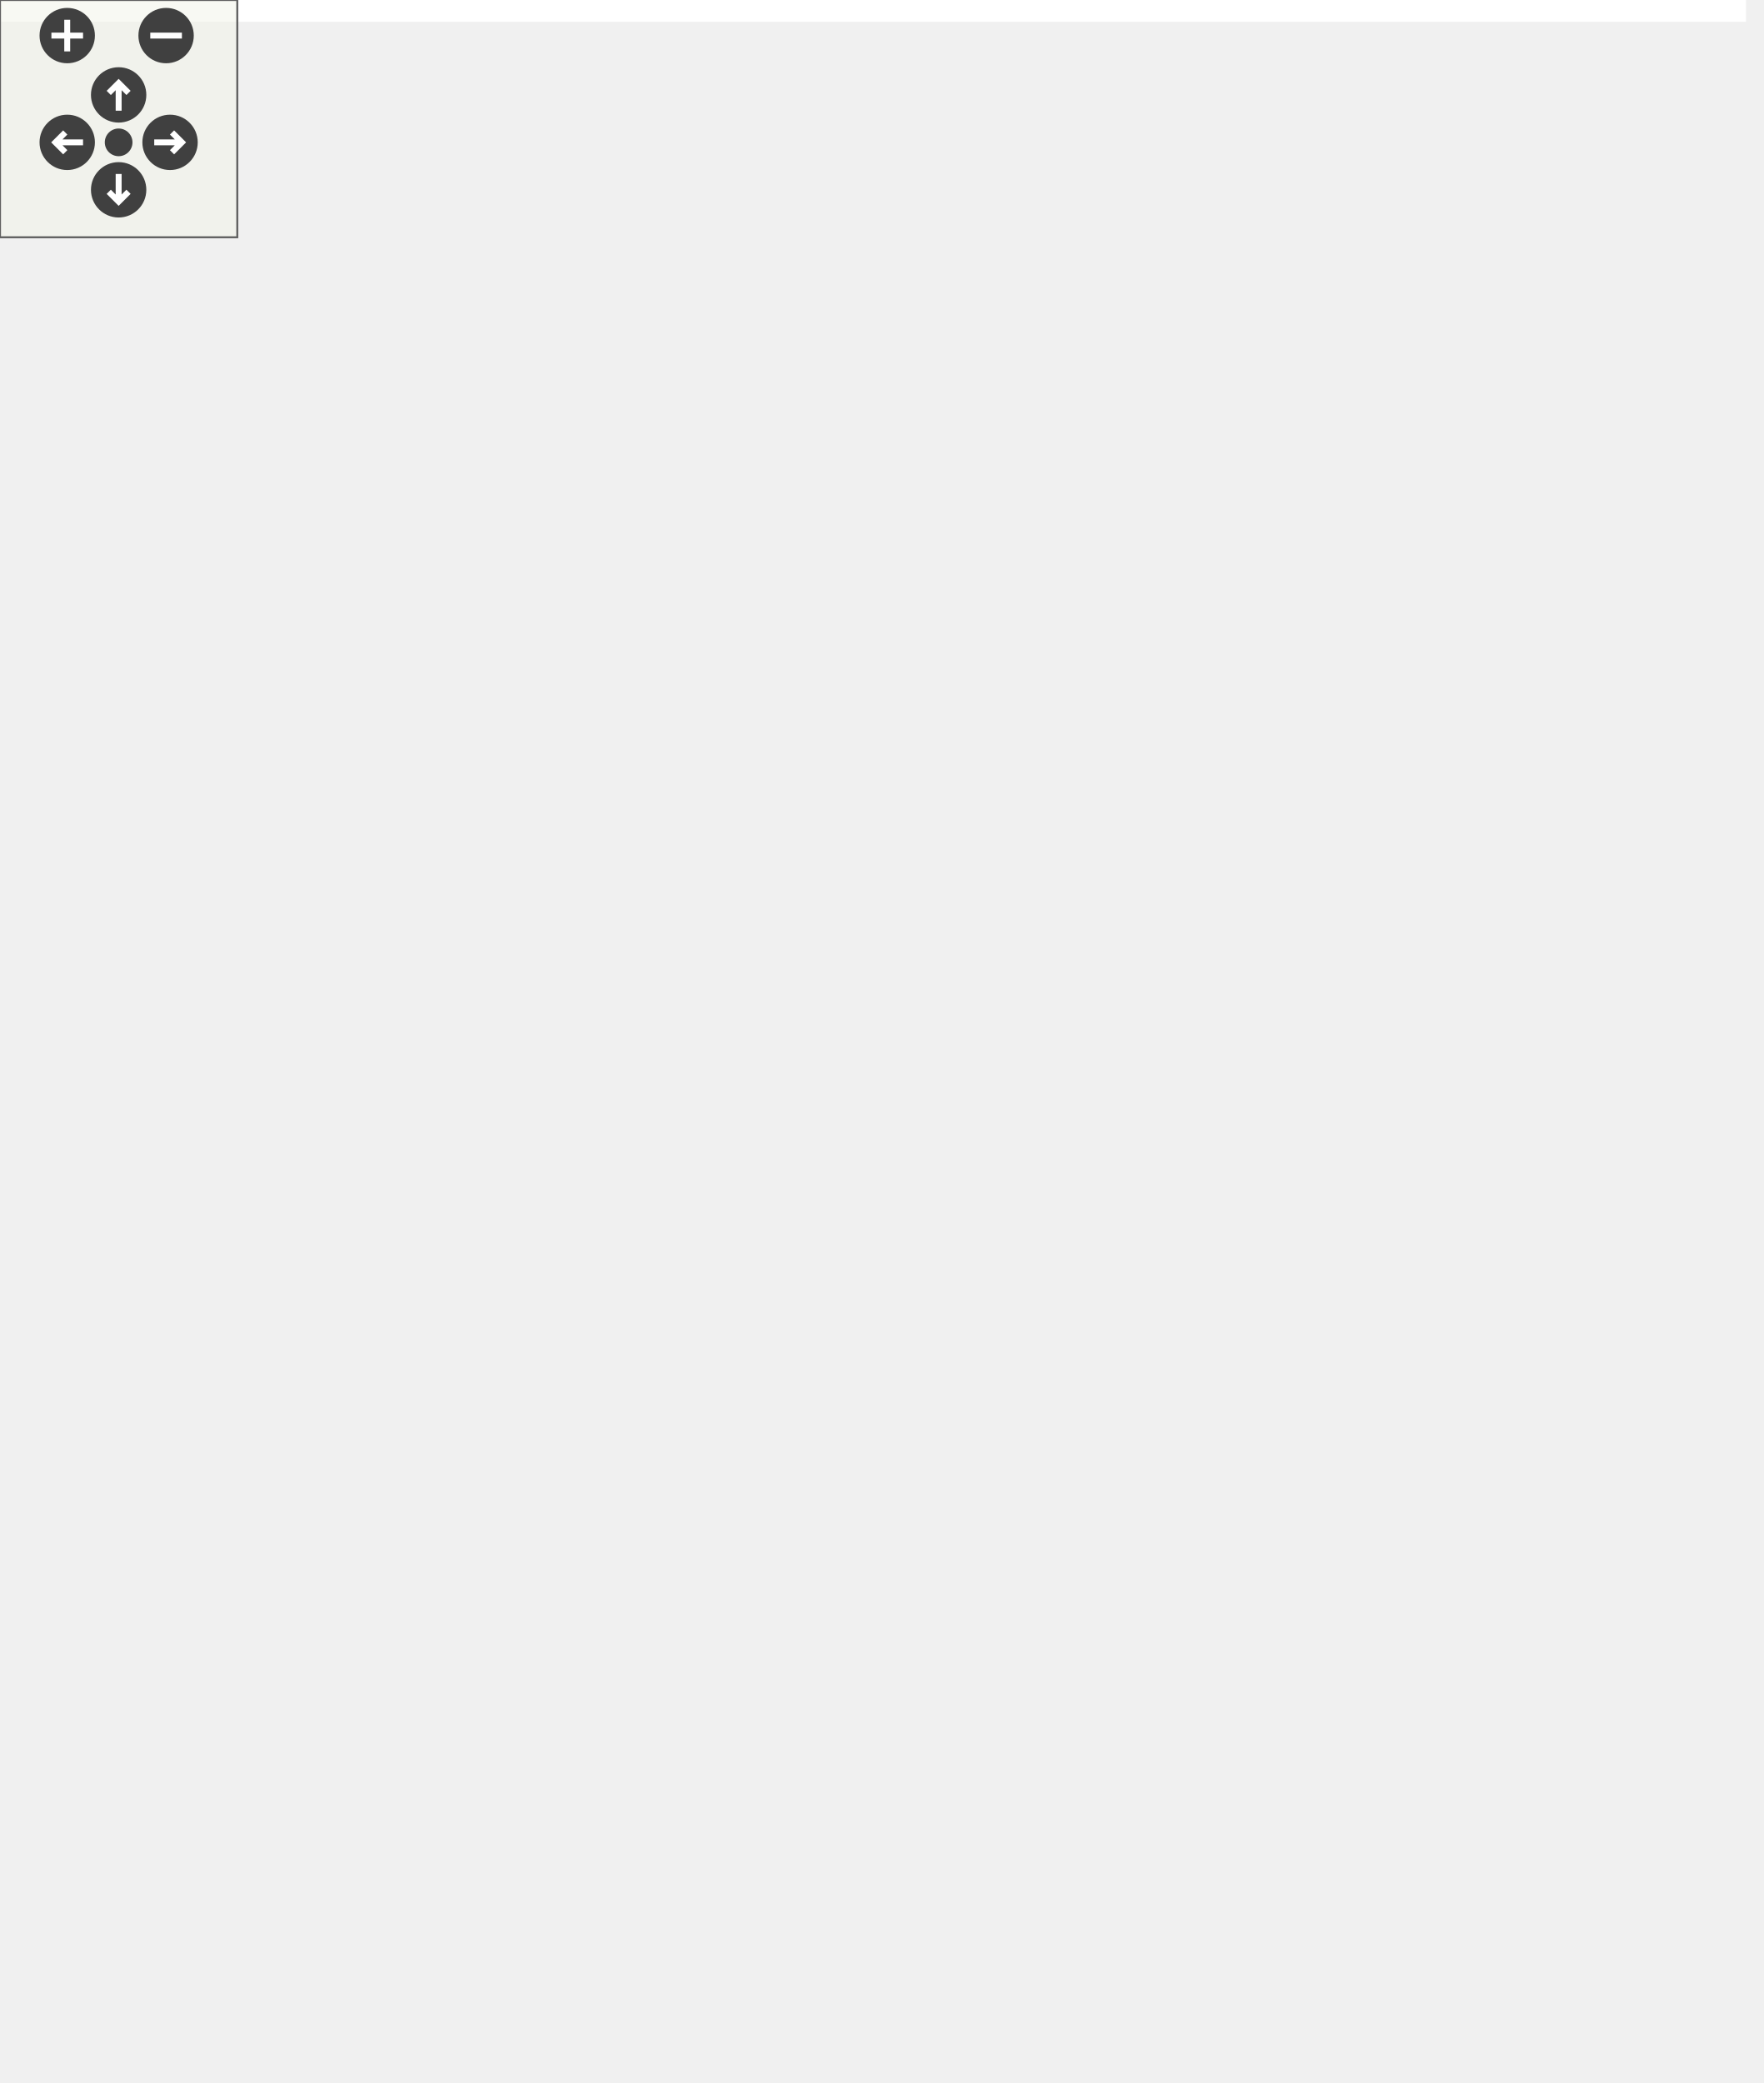
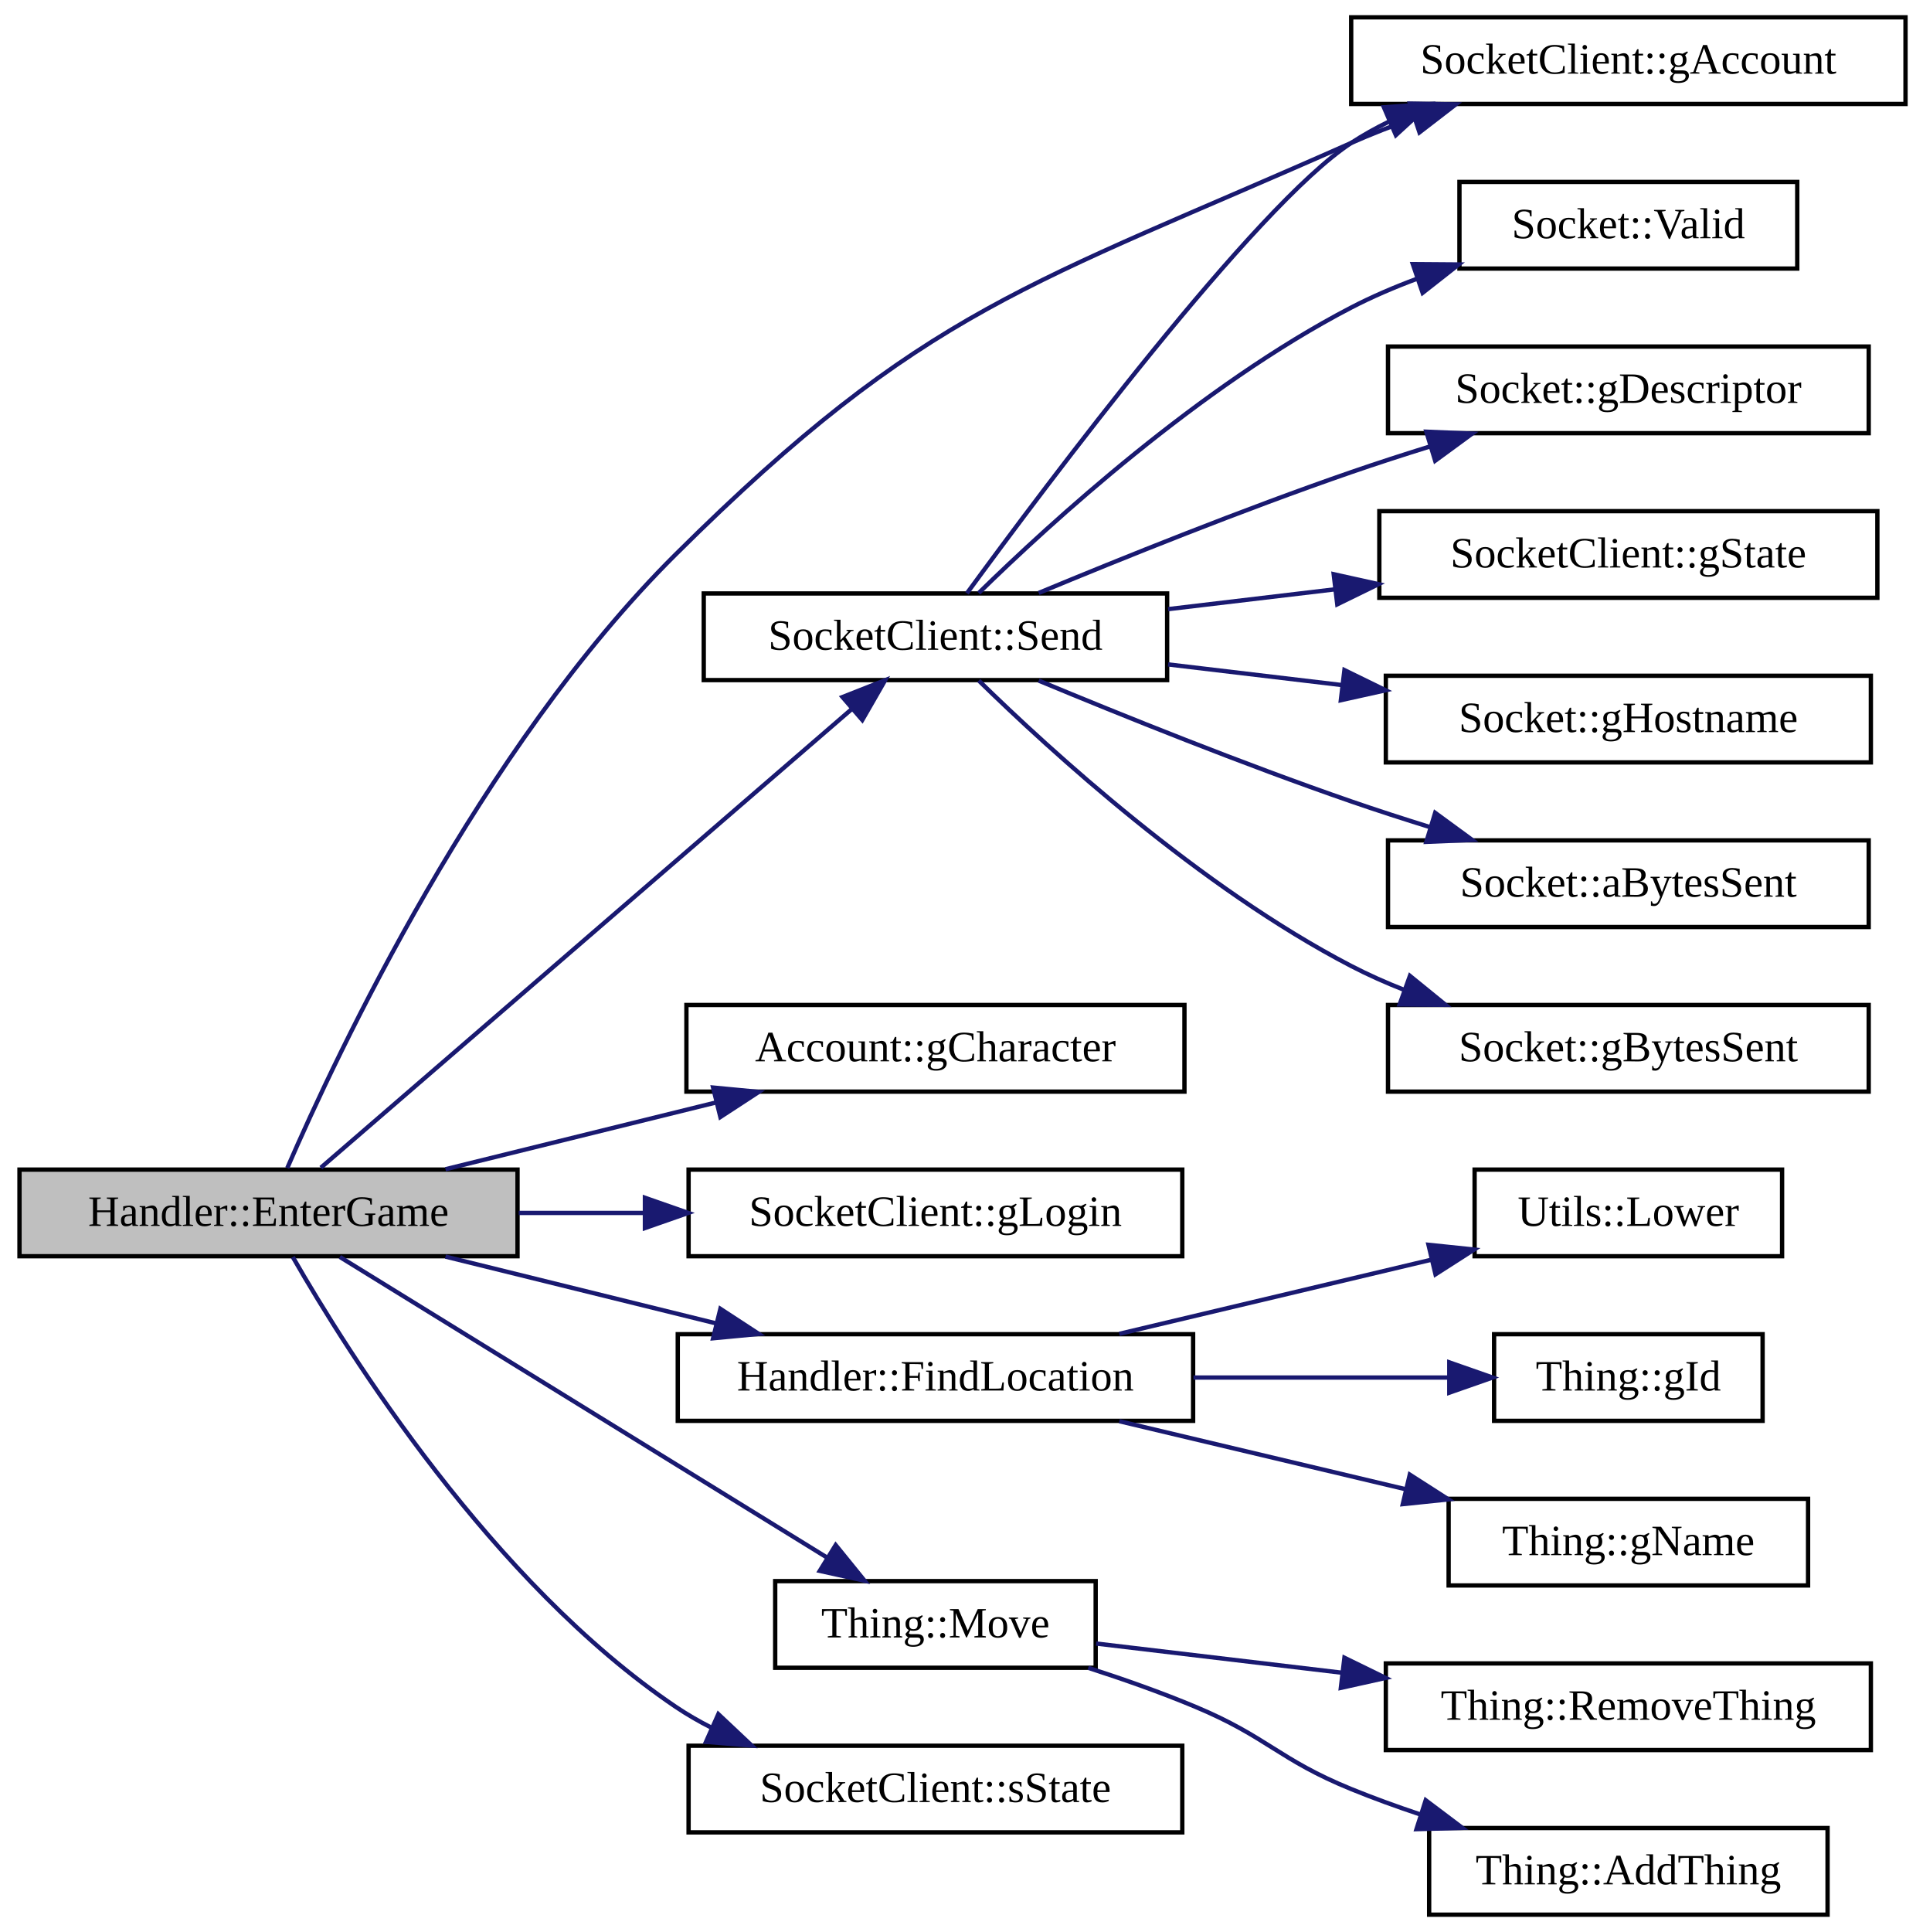
- <svg xmlns="http://www.w3.org/2000/svg" xmlns:xlink="http://www.w3.org/1999/xlink" id="main" version="1.1" xml:space="preserve">
-   <defs>
-     <circle id="rim" cx="0" cy="0" r="7" />
-     <circle id="rim2" cx="0" cy="0" r="3.5" />
-     <g id="zoomPlus">
-       <use xlink:href="#rim" fill="#404040">
-         <set attributeName="fill" to="#808080" begin="zoomplus.mouseover" end="zoomplus.mouseout" />
-       </use>
-       <path d="M-4,0h8M0,-4v8" fill="none" stroke="white" stroke-width="1.5" pointer-events="none" />
+ <svg xmlns="http://www.w3.org/2000/svg" xmlns:xlink="http://www.w3.org/1999/xlink" width="444pt" height="446pt" viewBox="0.00 0.00 444.00 446.00">
+   <g id="graph1" class="graph" transform="scale(1 1) rotate(0) translate(4 442)">
+     <polygon fill="white" stroke="white" points="-4,5 -4,-442 441,-442 441,5 -4,5" />
+     <g id="node1" class="node">
+       <polygon fill="#bfbfbf" stroke="black" points="0.5,-152 0.5,-172 115.5,-172 115.5,-152 0.5,-152" />
+       <text text-anchor="middle" x="58" y="-159" font-family="FreeSans.ttf" font-size="10.00">Handler::EnterGame</text>
    </g>
-     <g id="zoomMin">
-       <use xlink:href="#rim" fill="#404040">
-         <set attributeName="fill" to="#808080" begin="zoomminus.mouseover" end="zoomminus.mouseout" />
-       </use>
-       <path d="M-4,0h8" fill="none" stroke="white" stroke-width="1.5" pointer-events="none" />
+     <g id="node3" class="node">
+       <a xlink:href="classSocketClient.xhtml#a56e10cbe469179d7d7bc18eae6ca351c" target="_top" xlink:title="Returns the Account object associated to this SocketClient.">
+         <polygon fill="white" stroke="black" points="308,-418 308,-438 436,-438 436,-418 308,-418" />
+         <text text-anchor="middle" x="372" y="-425" font-family="FreeSans.ttf" font-size="10.00">SocketClient::gAccount</text>
+       </a>
    </g>
-     <g id="dirArrow">
-       <path fill="none" stroke="white" stroke-width="1.5" d="M0,-3.0v7 M-2.5,-0.5L0,-3.0L2.5,-0.5" />
+     <g id="edge2" class="edge">
+       <path fill="none" stroke="midnightblue" d="M62.332,-172.357C73.741,-198.671 106.87,-269.178 152,-314 209.598,-371.204 233.805,-376.063 308,-409 312.648,-411.063 317.583,-412.977 322.569,-414.733" />
+       <polygon fill="midnightblue" stroke="midnightblue" points="321.567,-418.088 332.161,-417.911 323.769,-411.443 321.567,-418.088" />
    </g>
-     <g id="resetDef">
-       <use xlink:href="#rim2" fill="#404040">
-         <set attributeName="fill" to="#808080" begin="reset.mouseover" end="reset.mouseout" />
-       </use>
+     <g id="node5" class="node">
+       <a xlink:href="classAccount.xhtml#a1d2b9eb6c351b9d43d16e649fa599466" target="_top" xlink:title="Returns the associated Character, if any.">
+         <polygon fill="white" stroke="black" points="154.5,-190 154.5,-210 269.5,-210 269.5,-190 154.5,-190" />
+         <text text-anchor="middle" x="212" y="-197" font-family="FreeSans.ttf" font-size="10.00">Account::gCharacter</text>
+       </a>
    </g>
-   </defs>
-   <svg id="graph" class="graph">
-     <g id="viewport">
-       <polygon fill="white" stroke="white" points="-4,5 -4,-466 441,-466 441,5 -4,5" />
-       <g id="node1" class="node">
-         <polygon fill="#bfbfbf" stroke="black" points="0.5,-260.5 0.5,-281.5 115.5,-281.5 115.5,-260.5 0.5,-260.5" />
-         <text text-anchor="middle" x="58" y="-268.5" font-family="FreeSans.ttf" font-size="10.00">Handler::EnterGame</text>
-       </g>
-       <g id="node3" class="node">
-         <a xlink:href="classSocketClient.xhtml#a56e10cbe469179d7d7bc18eae6ca351c" target="_top" xlink:title="Returns the Account object associated to this SocketClient.">
-           <polygon fill="white" stroke="black" points="308,-240.5 308,-261.5 436,-261.5 436,-240.5 308,-240.5" />
-           <text text-anchor="middle" x="372" y="-248.5" font-family="FreeSans.ttf" font-size="10.00">SocketClient::gAccount</text>
-         </a>
-       </g>
-       <g id="edge2" class="edge">
-         <path fill="none" stroke="midnightblue" d="M115.592,-267.332C166.762,-264.073 241.863,-259.289 297.575,-255.74" />
-         <polygon fill="midnightblue" stroke="midnightblue" points="297.984,-259.222 307.741,-255.093 297.539,-252.236 297.984,-259.222" />
-       </g>
-       <g id="node5" class="node">
-         <a xlink:href="classAccount.xhtml#a1d2b9eb6c351b9d43d16e649fa599466" target="_top" xlink:title="Returns the associated Character, if any.">
-           <polygon fill="white" stroke="black" points="154.5,-320.5 154.5,-341.5 269.5,-341.5 269.5,-320.5 154.5,-320.5" />
-           <text text-anchor="middle" x="212" y="-328.5" font-family="FreeSans.ttf" font-size="10.00">Account::gCharacter</text>
-         </a>
-       </g>
-       <g id="edge4" class="edge">
-         <path fill="none" stroke="midnightblue" d="M81.352,-281.558C100.243,-289.948 127.619,-301.766 152,-311 157.526,-313.093 163.379,-315.189 169.179,-317.196" />
-         <polygon fill="midnightblue" stroke="midnightblue" points="168.227,-320.569 178.822,-320.471 170.478,-313.941 168.227,-320.569" />
-       </g>
-       <g id="node7" class="node">
-         <a xlink:href="namespaceHandler.xhtml#a57dc60ce5522b41f1ab98b83de76779f" target="_top" xlink:title="Locates a Location associated with the game.">
-           <polygon fill="white" stroke="black" points="152.5,-380.5 152.5,-401.5 271.5,-401.5 271.5,-380.5 152.5,-380.5" />
-           <text text-anchor="middle" x="212" y="-388.5" font-family="FreeSans.ttf" font-size="10.00">Handler::FindLocation</text>
-         </a>
-       </g>
-       <g id="edge6" class="edge">
-         <path fill="none" stroke="midnightblue" d="M69.505,-281.559C86.87,-297.317 121.041,-327.633 152,-351 163.007,-359.308 175.651,-367.873 186.485,-374.934" />
-         <polygon fill="midnightblue" stroke="midnightblue" points="184.782,-378.001 195.084,-380.474 188.573,-372.116 184.782,-378.001" />
-       </g>
-       <g id="node15" class="node">
-         <a xlink:href="classThing.xhtml#a46dfe09e636299cd0bf1bc9c37aaebf4" target="_top" xlink:title="Moves a Thing from within one Location to another Location.">
-           <polygon fill="white" stroke="black" points="175,-280.5 175,-301.5 249,-301.5 249,-280.5 175,-280.5" />
-           <text text-anchor="middle" x="212" y="-288.5" font-family="FreeSans.ttf" font-size="10.00">Thing::Move</text>
-         </a>
-       </g>
-       <g id="edge14" class="edge">
-         <path fill="none" stroke="midnightblue" d="M115.782,-278.504C131.87,-280.594 149.154,-282.838 164.572,-284.841" />
-         <polygon fill="midnightblue" stroke="midnightblue" points="164.544,-288.366 174.911,-286.183 165.445,-281.424 164.544,-288.366" />
-       </g>
-       <g id="node21" class="node">
-         <a xlink:href="classSocketClient.xhtml#ab5e6737c8acd4aaa21268e10c1a050b4" target="_top" xlink:title="Set the connection state value of the socket.">
-           <polygon fill="white" stroke="black" points="155,-202.5 155,-223.5 269,-223.5 269,-202.5 155,-202.5" />
-           <text text-anchor="middle" x="212" y="-210.5" font-family="FreeSans.ttf" font-size="10.00">SocketClient::sState</text>
-         </a>
-       </g>
-       <g id="edge20" class="edge">
-         <path fill="none" stroke="midnightblue" d="M85.888,-260.497C110.668,-251.164 147.095,-237.445 174.436,-227.147" />
-         <polygon fill="midnightblue" stroke="midnightblue" points="175.935,-230.323 184.059,-223.523 173.468,-223.772 175.935,-230.323" />
-       </g>
-       <g id="node23" class="node">
-         <a xlink:href="classSocketClient.xhtml#a6268f3d184970ec0076da657c39d2e80" target="_top" xlink:title="Process data from the client's send buffer and transmit it via the socket.">
-           <polygon fill="white" stroke="black" points="158.5,-140.5 158.5,-161.5 265.5,-161.5 265.5,-140.5 158.5,-140.5" />
-           <text text-anchor="middle" x="212" y="-148.5" font-family="FreeSans.ttf" font-size="10.00">SocketClient::Send</text>
-         </a>
-       </g>
-       <g id="edge22" class="edge">
-         <path fill="none" stroke="midnightblue" d="M70.206,-260.324C87.888,-244.985 121.82,-216.023 152,-193 163.567,-184.176 176.779,-174.85 187.856,-167.234" />
-         <polygon fill="midnightblue" stroke="midnightblue" points="189.921,-170.061 196.209,-161.534 185.976,-164.279 189.921,-170.061" />
-       </g>
-       <g id="node9" class="node">
-         <a xlink:href="namespaceUtils.xhtml#a9b70f9dd0af906c806695b35488e778f" target="_top" xlink:title="Returns a string converted to all lowercase letters.">
-           <polygon fill="white" stroke="black" points="336.5,-440.5 336.5,-461.5 407.5,-461.5 407.5,-440.5 336.5,-440.5" />
-           <text text-anchor="middle" x="372" y="-448.5" font-family="FreeSans.ttf" font-size="10.00">Utils::Lower</text>
-         </a>
-       </g>
-       <g id="edge8" class="edge">
-         <path fill="none" stroke="midnightblue" d="M235.825,-401.646C255.106,-410.085 283.057,-421.928 308,-431 313.959,-433.167 320.279,-435.318 326.538,-437.36" />
-         <polygon fill="midnightblue" stroke="midnightblue" points="325.669,-440.757 336.26,-440.468 327.801,-434.09 325.669,-440.757" />
-       </g>
-       <g id="node11" class="node">
-         <a xlink:href="classThing.xhtml#aea5dad4f4241b325cdf64b232e84e602" target="_top" xlink:title="Returns the id associated with this Thing.">
-           <polygon fill="white" stroke="black" points="341,-400.5 341,-421.5 403,-421.5 403,-400.5 341,-400.5" />
-           <text text-anchor="middle" x="372" y="-408.5" font-family="FreeSans.ttf" font-size="10.00">Thing::gId</text>
-         </a>
-       </g>
-       <g id="edge10" class="edge">
-         <path fill="none" stroke="midnightblue" d="M271.578,-398.447C291.186,-400.898 312.548,-403.568 330.508,-405.814" />
-         <polygon fill="midnightblue" stroke="midnightblue" points="330.295,-409.314 340.652,-407.081 331.163,-402.368 330.295,-409.314" />
-       </g>
-       <g id="node13" class="node">
-         <a xlink:href="classThing.xhtml#a3c3c40c996ff562baa335f2ded022578" target="_top" xlink:title="Returns the name associated with this Thing.">
-           <polygon fill="white" stroke="black" points="330.5,-360.5 330.5,-381.5 413.5,-381.5 413.5,-360.5 330.5,-360.5" />
-           <text text-anchor="middle" x="372" y="-368.5" font-family="FreeSans.ttf" font-size="10.00">Thing::gName</text>
-         </a>
-       </g>
-       <g id="edge12" class="edge">
-         <path fill="none" stroke="midnightblue" d="M271.578,-383.553C287.612,-381.548 304.82,-379.398 320.381,-377.452" />
-         <polygon fill="midnightblue" stroke="midnightblue" points="320.852,-380.921 330.34,-376.207 319.984,-373.975 320.852,-380.921" />
-       </g>
-       <g id="node17" class="node">
-         <a xlink:href="classThing.xhtml#afcc77dab7148c2f108aa384d83a6430e" target="_top" xlink:title="Removes a Thing to the contents of this Thing.">
-           <polygon fill="white" stroke="black" points="316,-320.5 316,-341.5 428,-341.5 428,-320.5 316,-320.5" />
-           <text text-anchor="middle" x="372" y="-328.5" font-family="FreeSans.ttf" font-size="10.00">Thing::RemoveThing</text>
-         </a>
-       </g>
-       <g id="edge16" class="edge">
-         <path fill="none" stroke="midnightblue" d="M249.109,-300.277C270.098,-305.524 296.678,-312.17 319.746,-317.936" />
-         <polygon fill="midnightblue" stroke="midnightblue" points="319.176,-321.402 329.726,-320.432 320.874,-314.611 319.176,-321.402" />
-       </g>
-       <g id="node19" class="node">
-         <a xlink:href="classThing.xhtml#a1672d1e62ee2f1ef36d312d3e0d6ed2c" target="_top" xlink:title="Adds a Thing to the contents of this Thing.">
-           <polygon fill="white" stroke="black" points="326,-280.5 326,-301.5 418,-301.5 418,-280.5 326,-280.5" />
-           <text text-anchor="middle" x="372" y="-288.5" font-family="FreeSans.ttf" font-size="10.00">Thing::AddThing</text>
-         </a>
-       </g>
-       <g id="edge18" class="edge">
-         <path fill="none" stroke="midnightblue" d="M249.109,-291C268.874,-291 293.596,-291 315.675,-291" />
-         <polygon fill="midnightblue" stroke="midnightblue" points="315.936,-294.5 325.936,-291 315.936,-287.5 315.936,-294.5" />
-       </g>
-       <g id="edge30" class="edge">
-         <path fill="none" stroke="midnightblue" d="M228.963,-161.554C241.361,-169.576 258.326,-181.209 272,-193 289.619,-208.192 288.26,-218.689 308,-231 311.201,-232.996 314.617,-234.808 318.142,-236.449" />
-         <polygon fill="midnightblue" stroke="midnightblue" points="317.08,-239.798 327.657,-240.407 319.768,-233.335 317.08,-239.798" />
-       </g>
-       <g id="node25" class="node">
-         <a xlink:href="classSocket.xhtml#a508457b48e6296d1e86c7cc72af65948" target="_top" xlink:title="Return if the Socket is valid for use.">
-           <polygon fill="white" stroke="black" points="333,-200.5 333,-221.5 411,-221.5 411,-200.5 333,-200.5" />
-           <text text-anchor="middle" x="372" y="-208.5" font-family="FreeSans.ttf" font-size="10.00">Socket::Valid</text>
-         </a>
-       </g>
-       <g id="edge24" class="edge">
-         <path fill="none" stroke="midnightblue" d="M235.825,-161.646C255.106,-170.085 283.057,-181.928 308,-191 313.959,-193.167 320.279,-195.318 326.538,-197.36" />
-         <polygon fill="midnightblue" stroke="midnightblue" points="325.669,-200.757 336.26,-200.468 327.801,-194.09 325.669,-200.757" />
-       </g>
-       <g id="node27" class="node">
-         <a xlink:href="classSocket.xhtml#a45d3aa99d71b868921543a4708471f82" target="_top" xlink:title="Returns the file descriptor associated to the Socket.">
-           <polygon fill="white" stroke="black" points="316.5,-160.5 316.5,-181.5 427.5,-181.5 427.5,-160.5 316.5,-160.5" />
-           <text text-anchor="middle" x="372" y="-168.5" font-family="FreeSans.ttf" font-size="10.00">Socket::gDescriptor</text>
-         </a>
-       </g>
-       <g id="edge26" class="edge">
-         <path fill="none" stroke="midnightblue" d="M265.723,-157.715C278.672,-159.334 292.655,-161.082 306.091,-162.761" />
-         <polygon fill="midnightblue" stroke="midnightblue" points="305.875,-166.262 316.232,-164.029 306.743,-159.316 305.875,-166.262" />
-       </g>
-       <g id="node29" class="node">
-         <a xlink:href="classSocketClient.xhtml#aa0badca8f614127e98281995c02cb385" target="_top" xlink:title="Returns the connection state of the client from SOC_STATE.">
-           <polygon fill="white" stroke="black" points="314.5,-120.5 314.5,-141.5 429.5,-141.5 429.5,-120.5 314.5,-120.5" />
-           <text text-anchor="middle" x="372" y="-128.5" font-family="FreeSans.ttf" font-size="10.00">SocketClient::gState</text>
-         </a>
-       </g>
-       <g id="edge28" class="edge">
-         <path fill="none" stroke="midnightblue" d="M265.723,-144.285C278.044,-142.745 291.301,-141.087 304.131,-139.484" />
-         <polygon fill="midnightblue" stroke="midnightblue" points="304.815,-142.925 314.303,-138.212 303.947,-135.98 304.815,-142.925" />
-       </g>
-       <g id="node32" class="node">
-         <a xlink:href="classSocket.xhtml#adc72a37934a4f2d10f6ae8fc94bb4ca7" target="_top" xlink:title="Returns the hostname associated to the Socket.">
-           <polygon fill="white" stroke="black" points="316,-80.5 316,-101.5 428,-101.5 428,-80.5 316,-80.5" />
-           <text text-anchor="middle" x="372" y="-88.5" font-family="FreeSans.ttf" font-size="10.00">Socket::gHostname</text>
-         </a>
-       </g>
-       <g id="edge32" class="edge">
-         <path fill="none" stroke="midnightblue" d="M235.825,-140.354C255.106,-131.915 283.057,-120.072 308,-111 313.959,-108.833 320.279,-106.682 326.538,-104.64" />
-         <polygon fill="midnightblue" stroke="midnightblue" points="327.801,-107.91 336.26,-101.532 325.669,-101.243 327.801,-107.91" />
-       </g>
-       <g id="node34" class="node">
-         <a xlink:href="classSocket.xhtml#a688f0d2182f7ca098de3f76156efad0a" target="_top" xlink:title="Increment the total count of bytes sent by the socket.">
-           <polygon fill="white" stroke="black" points="316.5,-40.5 316.5,-61.5 427.5,-61.5 427.5,-40.5 316.5,-40.5" />
-           <text text-anchor="middle" x="372" y="-48.5" font-family="FreeSans.ttf" font-size="10.00">Socket::aBytesSent</text>
-         </a>
-       </g>
-       <g id="edge34" class="edge">
-         <path fill="none" stroke="midnightblue" d="M221.924,-140.383C238.315,-123.429 272.754,-90.2 308,-71 311.96,-68.843 316.186,-66.881 320.508,-65.104" />
-         <polygon fill="midnightblue" stroke="midnightblue" points="321.933,-68.308 330.056,-61.506 319.464,-61.757 321.933,-68.308" />
-       </g>
-       <g id="node36" class="node">
-         <a xlink:href="classSocket.xhtml#a3bb9f40d6e5f32cfa960a86323322c0c" target="_top" xlink:title="Returns the number of bytes sent by the Socket.">
-           <polygon fill="white" stroke="black" points="316.5,-0.5 316.5,-21.5 427.5,-21.5 427.5,-0.5 316.5,-0.5" />
-           <text text-anchor="middle" x="372" y="-8.5" font-family="FreeSans.ttf" font-size="10.00">Socket::gBytesSent</text>
-         </a>
-       </g>
-       <g id="edge36" class="edge">
-         <path fill="none" stroke="midnightblue" d="M217.639,-140.257C230.47,-116.851 264.165,-60.955 308,-31 310.874,-29.036 313.951,-27.258 317.142,-25.649" />
-         <polygon fill="midnightblue" stroke="midnightblue" points="318.653,-28.807 326.371,-21.549 315.811,-22.41 318.653,-28.807" />
-       </g>
+     <g id="edge4" class="edge">
+       <path fill="none" stroke="midnightblue" d="M98.865,-172.084C118.086,-176.826 141.192,-182.528 161.497,-187.538" />
+       <polygon fill="midnightblue" stroke="midnightblue" points="160.664,-190.938 171.212,-189.935 162.341,-184.141 160.664,-190.938" />
    </g>
-   </svg>
-   <g id="navigator" transform="translate(0 0)" fill="#404254">
-     <rect fill="#f2f5e9" fill-opacity="0.5" stroke="#606060" stroke-width=".5" x="0" y="0" width="60" height="60" />
-     <use id="zoomplus" xlink:href="#zoomPlus" x="17" y="9" />
-     <use id="zoomminus" xlink:href="#zoomMin" x="42" y="9" />
-     <use id="reset" xlink:href="#resetDef" x="30" y="36" />
-     <g id="arrowUp" xlink:href="#dirArrow" transform="translate(30 24)">
-       <use xlink:href="#rim" fill="#404040">
-         <set attributeName="fill" to="#808080" begin="arrowUp.mouseover" end="arrowUp.mouseout" />
-       </use>
-       <path fill="none" stroke="white" stroke-width="1.5" d="M0,-3.0v7 M-2.5,-0.5L0,-3.0L2.5,-0.5" />
+     <g id="node7" class="node">
+       <a xlink:href="classSocketClient.xhtml#acdff38db903da34b2a9fcc3e12d6a796" target="_top" xlink:title="Returns the value of a SOC_LOGIN key.">
+         <polygon fill="white" stroke="black" points="155,-152 155,-172 269,-172 269,-152 155,-152" />
+         <text text-anchor="middle" x="212" y="-159" font-family="FreeSans.ttf" font-size="10.00">SocketClient::gLogin</text>
+       </a>
    </g>
-     <g id="arrowRight" xlink:href="#dirArrow" transform="rotate(90) translate(36 -43)">
-       <use xlink:href="#rim" fill="#404040">
-         <set attributeName="fill" to="#808080" begin="arrowRight.mouseover" end="arrowRight.mouseout" />
-       </use>
-       <path fill="none" stroke="white" stroke-width="1.5" d="M0,-3.0v7 M-2.5,-0.5L0,-3.0L2.5,-0.5" />
+     <g id="edge6" class="edge">
+       <path fill="none" stroke="midnightblue" d="M115.782,-162C125.284,-162 135.202,-162 144.908,-162" />
+       <polygon fill="midnightblue" stroke="midnightblue" points="144.918,-165.5 154.918,-162 144.918,-158.5 144.918,-165.5" />
    </g>
-     <g id="arrowDown" xlink:href="#dirArrow" transform="rotate(180) translate(-30 -48)">
-       <use xlink:href="#rim" fill="#404040">
-         <set attributeName="fill" to="#808080" begin="arrowDown.mouseover" end="arrowDown.mouseout" />
-       </use>
-       <path fill="none" stroke="white" stroke-width="1.5" d="M0,-3.0v7 M-2.5,-0.5L0,-3.0L2.5,-0.5" />
+     <g id="node9" class="node">
+       <a xlink:href="namespaceHandler.xhtml#a57dc60ce5522b41f1ab98b83de76779f" target="_top" xlink:title="Locates a Location associated with the game.">
+         <polygon fill="white" stroke="black" points="152.5,-114 152.5,-134 271.5,-134 271.5,-114 152.5,-114" />
+         <text text-anchor="middle" x="212" y="-121" font-family="FreeSans.ttf" font-size="10.00">Handler::FindLocation</text>
+       </a>
    </g>
-     <g id="arrowLeft" xlink:href="#dirArrow" transform="rotate(270) translate(-36 17)">
-       <use xlink:href="#rim" fill="#404040">
-         <set attributeName="fill" to="#808080" begin="arrowLeft.mouseover" end="arrowLeft.mouseout" />
-       </use>
-       <path fill="none" stroke="white" stroke-width="1.5" d="M0,-3.0v7 M-2.5,-0.5L0,-3.0L2.5,-0.5" />
+     <g id="edge8" class="edge">
+       <path fill="none" stroke="midnightblue" d="M98.865,-151.916C118.086,-147.174 141.192,-141.472 161.497,-136.462" />
+       <polygon fill="midnightblue" stroke="midnightblue" points="162.341,-139.859 171.212,-134.065 160.664,-133.062 162.341,-139.859" />
+     </g>
+     <g id="node17" class="node">
+       <a xlink:href="classThing.xhtml#a46dfe09e636299cd0bf1bc9c37aaebf4" target="_top" xlink:title="Moves a Thing from within one Location to another Location.">
+         <polygon fill="white" stroke="black" points="175,-57 175,-77 249,-77 249,-57 175,-57" />
+         <text text-anchor="middle" x="212" y="-64" font-family="FreeSans.ttf" font-size="10.00">Thing::Move</text>
+       </a>
+     </g>
+     <g id="edge16" class="edge">
+       <path fill="none" stroke="midnightblue" d="M74.481,-151.833C101.458,-135.191 155.211,-102.032 186.934,-82.463" />
+       <polygon fill="midnightblue" stroke="midnightblue" points="188.964,-85.323 195.638,-77.094 185.289,-79.365 188.964,-85.323" />
+     </g>
+     <g id="node23" class="node">
+       <a xlink:href="classSocketClient.xhtml#a6268f3d184970ec0076da657c39d2e80" target="_top" xlink:title="Process data from the client's send buffer and transmit it via the socket.">
+         <polygon fill="white" stroke="black" points="158.5,-285 158.5,-305 265.5,-305 265.5,-285 158.5,-285" />
+         <text text-anchor="middle" x="212" y="-292" font-family="FreeSans.ttf" font-size="10.00">SocketClient::Send</text>
+       </a>
+     </g>
+     <g id="edge22" class="edge">
+       <path fill="none" stroke="midnightblue" d="M70.084,-172.436C96.641,-195.372 160.284,-250.336 192.545,-278.198" />
+       <polygon fill="midnightblue" stroke="midnightblue" points="190.537,-281.089 200.393,-284.976 195.113,-275.791 190.537,-281.089" />
+     </g>
+     <g id="node38" class="node">
+       <a xlink:href="classSocketClient.xhtml#ab5e6737c8acd4aaa21268e10c1a050b4" target="_top" xlink:title="Set the connection state value of the socket.">
+         <polygon fill="white" stroke="black" points="155,-19 155,-39 269,-39 269,-19 155,-19" />
+         <text text-anchor="middle" x="212" y="-26" font-family="FreeSans.ttf" font-size="10.00">SocketClient::sState</text>
+       </a>
+     </g>
+     <g id="edge38" class="edge">
+       <path fill="none" stroke="midnightblue" d="M63.613,-151.811C76.36,-129.608 109.695,-76.569 152,-48 154.588,-46.252 157.345,-44.658 160.203,-43.205" />
+       <polygon fill="midnightblue" stroke="midnightblue" points="161.872,-46.293 169.583,-39.028 159.024,-39.899 161.872,-46.293" />
+     </g>
+     <g id="node11" class="node">
+       <a xlink:href="namespaceUtils.xhtml#a9b70f9dd0af906c806695b35488e778f" target="_top" xlink:title="Returns a string converted to all lowercase letters.">
+         <polygon fill="white" stroke="black" points="336.5,-152 336.5,-172 407.5,-172 407.5,-152 336.5,-152" />
+         <text text-anchor="middle" x="372" y="-159" font-family="FreeSans.ttf" font-size="10.00">Utils::Lower</text>
+       </a>
+     </g>
+     <g id="edge10" class="edge">
+       <path fill="none" stroke="midnightblue" d="M254.457,-134.084C276.715,-139.37 303.988,-145.847 326.658,-151.231" />
+       <polygon fill="midnightblue" stroke="midnightblue" points="325.85,-154.637 336.388,-153.542 327.468,-147.826 325.85,-154.637" />
+     </g>
+     <g id="node13" class="node">
+       <a xlink:href="classThing.xhtml#aea5dad4f4241b325cdf64b232e84e602" target="_top" xlink:title="Returns the id associated with this Thing.">
+         <polygon fill="white" stroke="black" points="341,-114 341,-134 403,-134 403,-114 341,-114" />
+         <text text-anchor="middle" x="372" y="-121" font-family="FreeSans.ttf" font-size="10.00">Thing::gId</text>
+       </a>
+     </g>
+     <g id="edge12" class="edge">
+       <path fill="none" stroke="midnightblue" d="M271.578,-124C291.186,-124 312.548,-124 330.508,-124" />
+       <polygon fill="midnightblue" stroke="midnightblue" points="330.652,-127.5 340.652,-124 330.652,-120.5 330.652,-127.5" />
+     </g>
+     <g id="node15" class="node">
+       <a xlink:href="classThing.xhtml#a3c3c40c996ff562baa335f2ded022578" target="_top" xlink:title="Returns the name associated with this Thing.">
+         <polygon fill="white" stroke="black" points="330.5,-76 330.5,-96 413.5,-96 413.5,-76 330.5,-76" />
+         <text text-anchor="middle" x="372" y="-83" font-family="FreeSans.ttf" font-size="10.00">Thing::gName</text>
+       </a>
+     </g>
+     <g id="edge14" class="edge">
+       <path fill="none" stroke="midnightblue" d="M254.457,-113.916C274.757,-109.095 299.229,-103.283 320.575,-98.213" />
+       <polygon fill="midnightblue" stroke="midnightblue" points="321.532,-101.584 330.453,-95.867 319.915,-94.773 321.532,-101.584" />
+     </g>
+     <g id="node19" class="node">
+       <a xlink:href="classThing.xhtml#afcc77dab7148c2f108aa384d83a6430e" target="_top" xlink:title="Removes a Thing to the contents of this Thing.">
+         <polygon fill="white" stroke="black" points="316,-38 316,-58 428,-58 428,-38 316,-38" />
+         <text text-anchor="middle" x="372" y="-45" font-family="FreeSans.ttf" font-size="10.00">Thing::RemoveThing</text>
+       </a>
+     </g>
+     <g id="edge18" class="edge">
+       <path fill="none" stroke="midnightblue" d="M249.109,-62.593C266.011,-60.586 286.539,-58.148 305.939,-55.845" />
+       <polygon fill="midnightblue" stroke="midnightblue" points="306.438,-59.31 315.955,-54.655 305.613,-52.359 306.438,-59.31" />
+     </g>
+     <g id="node21" class="node">
+       <a xlink:href="classThing.xhtml#a1672d1e62ee2f1ef36d312d3e0d6ed2c" target="_top" xlink:title="Adds a Thing to the contents of this Thing.">
+         <polygon fill="white" stroke="black" points="326,-0 326,-20 418,-20 418,-0 326,-0" />
+         <text text-anchor="middle" x="372" y="-7" font-family="FreeSans.ttf" font-size="10.00">Thing::AddThing</text>
+       </a>
+     </g>
+     <g id="edge20" class="edge">
+       <path fill="none" stroke="midnightblue" d="M247.28,-56.986C255.496,-54.337 264.137,-51.289 272,-48 288.691,-41.019 291.247,-35.83 308,-29 313.098,-26.922 318.508,-24.96 323.938,-23.144" />
+       <polygon fill="midnightblue" stroke="midnightblue" points="325.208,-26.413 333.671,-20.039 323.08,-19.744 325.208,-26.413" />
+     </g>
+     <g id="edge30" class="edge">
+       <path fill="none" stroke="midnightblue" d="M219.27,-305.041C237.599,-330.109 285.812,-394.471 308,-409 310.764,-410.81 313.705,-412.452 316.75,-413.941" />
+       <polygon fill="midnightblue" stroke="midnightblue" points="315.555,-417.237 326.125,-417.967 318.318,-410.805 315.555,-417.237" />
+     </g>
+     <g id="node25" class="node">
+       <a xlink:href="classSocket.xhtml#a508457b48e6296d1e86c7cc72af65948" target="_top" xlink:title="Return if the Socket is valid for use.">
+         <polygon fill="white" stroke="black" points="333,-380 333,-400 411,-400 411,-380 333,-380" />
+         <text text-anchor="middle" x="372" y="-387" font-family="FreeSans.ttf" font-size="10.00">Socket::Valid</text>
+       </a>
+     </g>
+     <g id="edge24" class="edge">
+       <path fill="none" stroke="midnightblue" d="M222.004,-305.112C238.508,-321.254 273.102,-352.871 308,-371 312.821,-373.505 318.023,-375.729 323.303,-377.692" />
+       <polygon fill="midnightblue" stroke="midnightblue" points="322.235,-381.025 332.829,-380.947 324.498,-374.401 322.235,-381.025" />
+     </g>
+     <g id="node27" class="node">
+       <a xlink:href="classSocket.xhtml#a45d3aa99d71b868921543a4708471f82" target="_top" xlink:title="Returns the file descriptor associated to the Socket.">
+         <polygon fill="white" stroke="black" points="316.5,-342 316.5,-362 427.5,-362 427.5,-342 316.5,-342" />
+         <text text-anchor="middle" x="372" y="-349" font-family="FreeSans.ttf" font-size="10.00">Socket::gDescriptor</text>
+       </a>
+     </g>
+     <g id="edge26" class="edge">
+       <path fill="none" stroke="midnightblue" d="M235.846,-305.12C255.139,-313.141 283.096,-324.393 308,-333 313.895,-335.037 320.14,-337.058 326.326,-338.978" />
+       <polygon fill="midnightblue" stroke="midnightblue" points="325.356,-342.341 335.942,-341.902 327.393,-335.644 325.356,-342.341" />
+     </g>
+     <g id="node29" class="node">
+       <a xlink:href="classSocketClient.xhtml#aa0badca8f614127e98281995c02cb385" target="_top" xlink:title="Returns the connection state of the client from SOC_STATE.">
+         <polygon fill="white" stroke="black" points="314.5,-304 314.5,-324 429.5,-324 429.5,-304 314.5,-304" />
+         <text text-anchor="middle" x="372" y="-311" font-family="FreeSans.ttf" font-size="10.00">SocketClient::gState</text>
+       </a>
+     </g>
+     <g id="edge28" class="edge">
+       <path fill="none" stroke="midnightblue" d="M265.723,-301.38C278.044,-302.843 291.301,-304.417 304.131,-305.941" />
+       <polygon fill="midnightblue" stroke="midnightblue" points="303.96,-309.445 314.303,-307.149 304.786,-302.494 303.96,-309.445" />
+     </g>
+     <g id="node32" class="node">
+       <a xlink:href="classSocket.xhtml#adc72a37934a4f2d10f6ae8fc94bb4ca7" target="_top" xlink:title="Returns the hostname associated to the Socket.">
+         <polygon fill="white" stroke="black" points="316,-266 316,-286 428,-286 428,-266 316,-266" />
+         <text text-anchor="middle" x="372" y="-273" font-family="FreeSans.ttf" font-size="10.00">Socket::gHostname</text>
+       </a>
+     </g>
+     <g id="edge32" class="edge">
+       <path fill="none" stroke="midnightblue" d="M265.723,-288.62C278.6,-287.091 292.499,-285.441 305.865,-283.853" />
+       <polygon fill="midnightblue" stroke="midnightblue" points="306.44,-287.31 315.957,-282.655 305.614,-280.359 306.44,-287.31" />
+     </g>
+     <g id="node34" class="node">
+       <a xlink:href="classSocket.xhtml#a688f0d2182f7ca098de3f76156efad0a" target="_top" xlink:title="Increment the total count of bytes sent by the socket.">
+         <polygon fill="white" stroke="black" points="316.5,-228 316.5,-248 427.5,-248 427.5,-228 316.5,-228" />
+         <text text-anchor="middle" x="372" y="-235" font-family="FreeSans.ttf" font-size="10.00">Socket::aBytesSent</text>
+       </a>
+     </g>
+     <g id="edge34" class="edge">
+       <path fill="none" stroke="midnightblue" d="M235.846,-284.88C255.139,-276.859 283.096,-265.607 308,-257 313.895,-254.963 320.14,-252.942 326.326,-251.022" />
+       <polygon fill="midnightblue" stroke="midnightblue" points="327.393,-254.356 335.942,-248.098 325.356,-247.659 327.393,-254.356" />
+     </g>
+     <g id="node36" class="node">
+       <a xlink:href="classSocket.xhtml#a3bb9f40d6e5f32cfa960a86323322c0c" target="_top" xlink:title="Returns the number of bytes sent by the Socket.">
+         <polygon fill="white" stroke="black" points="316.5,-190 316.5,-210 427.5,-210 427.5,-190 316.5,-190" />
+         <text text-anchor="middle" x="372" y="-197" font-family="FreeSans.ttf" font-size="10.00">Socket::gBytesSent</text>
+       </a>
+     </g>
+     <g id="edge36" class="edge">
+       <path fill="none" stroke="midnightblue" d="M222.004,-284.888C238.508,-268.746 273.102,-237.129 308,-219 311.925,-216.961 316.101,-215.108 320.367,-213.431" />
+       <polygon fill="midnightblue" stroke="midnightblue" points="321.566,-216.719 329.786,-210.035 319.192,-210.134 321.566,-216.719" />
    </g>
  </g>
</svg>
